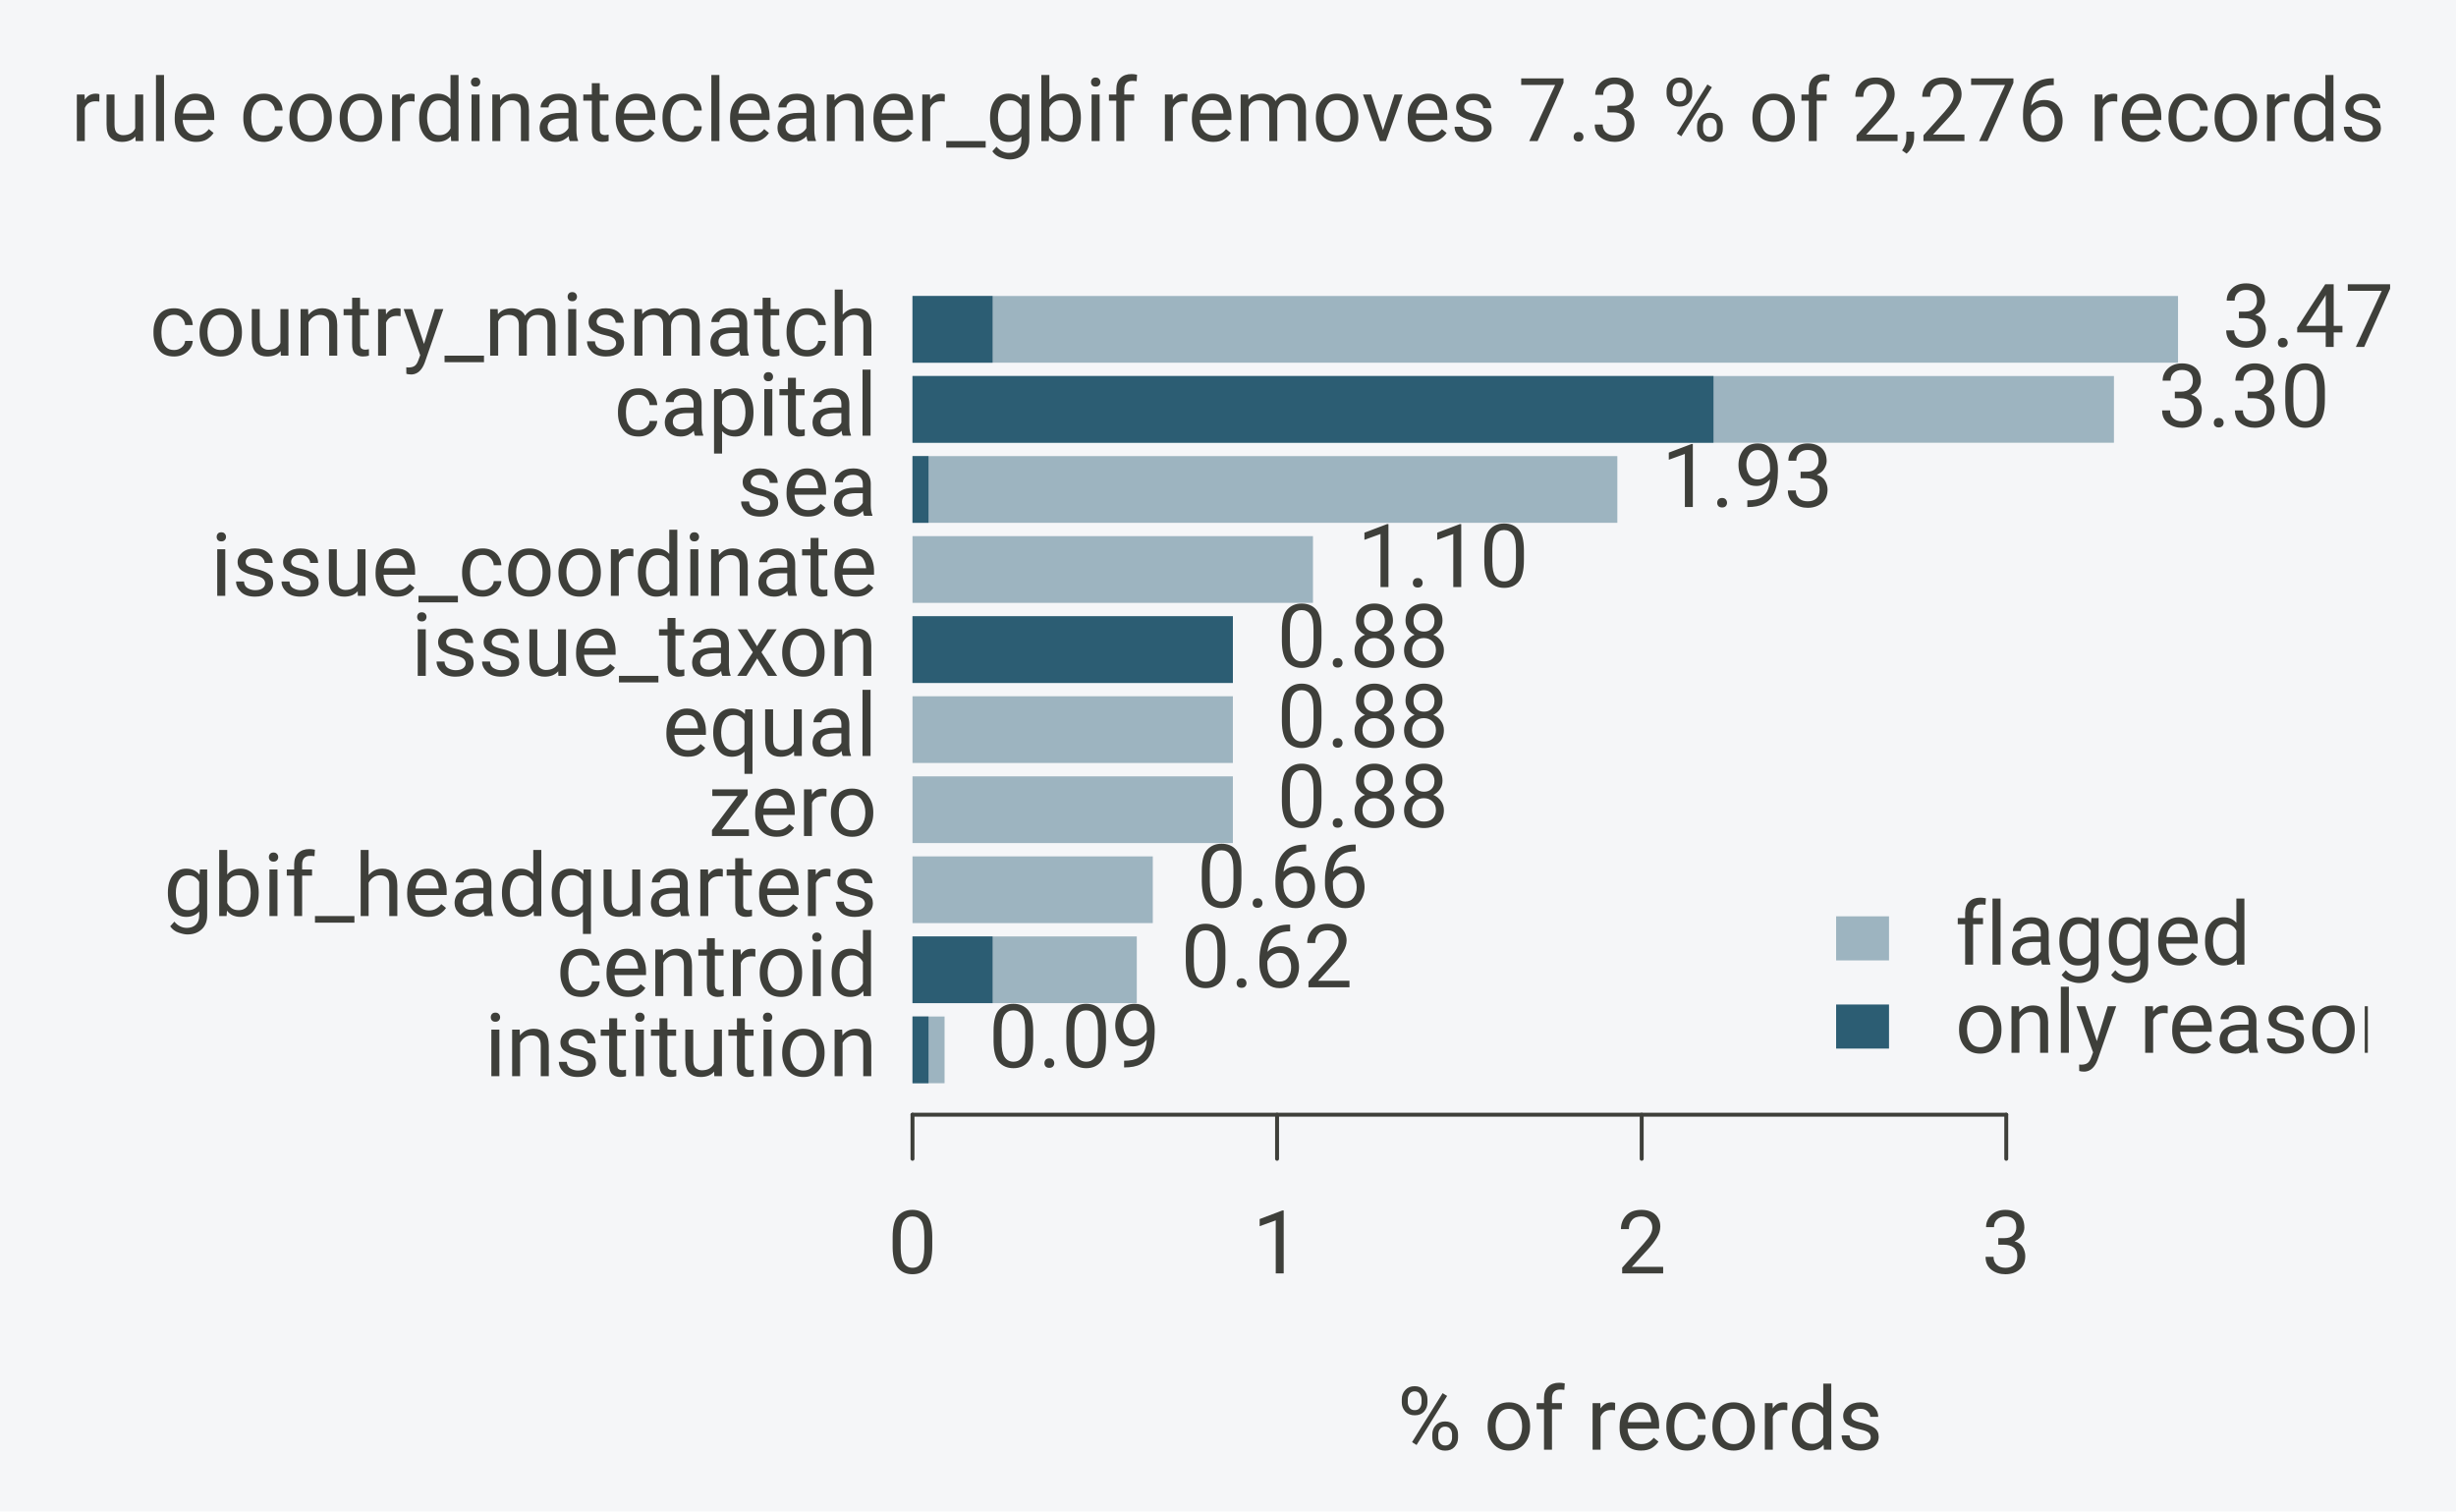
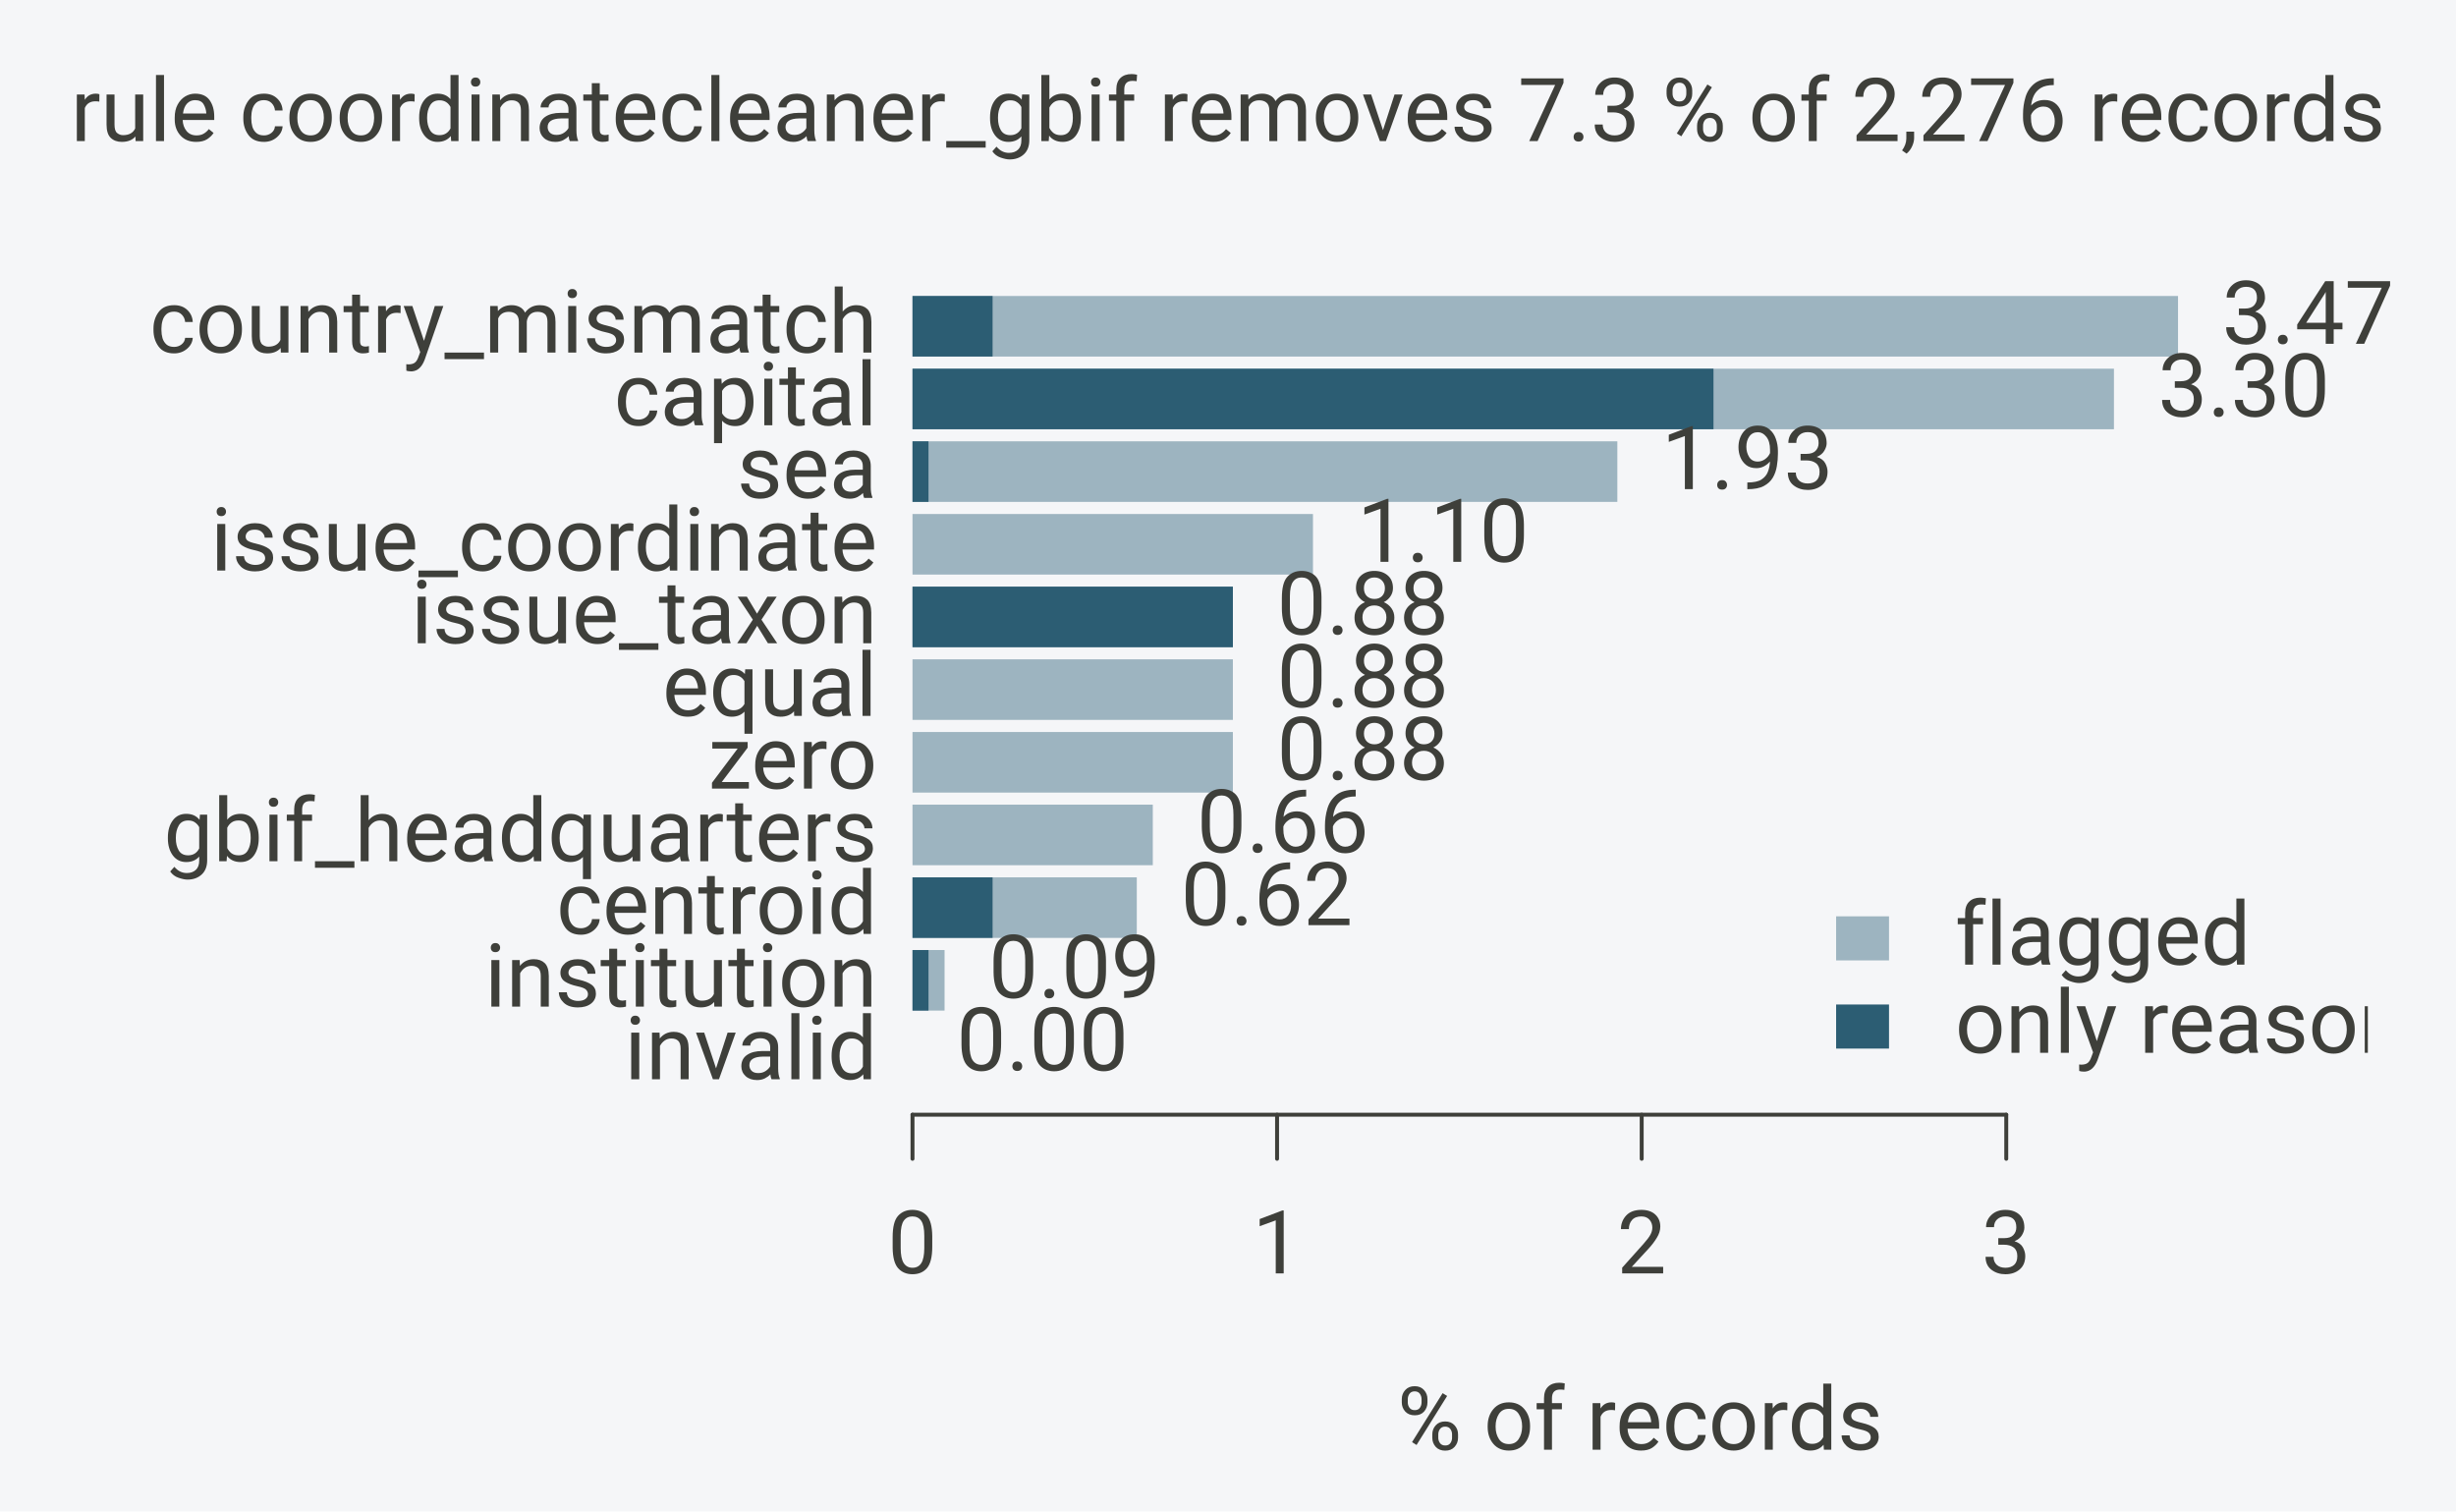
<svg xmlns="http://www.w3.org/2000/svg" width="468.00pt" height="288.00pt" viewBox="0 0 468.00 288.00">
  <g class="svglite">
    <defs>
      <style type="text/css">
    /* theme-aware-processed */
    .svglite line, .svglite polyline, .svglite polygon, .svglite path, .svglite circle {
      fill: none;
      stroke: #3E3F3A;
      stroke-linecap: round;
      stroke-linejoin: round;
      stroke-miterlimit: 10.00;
    }
    .svglite &gt; g &gt; rect {
      fill: none;
      stroke: #3E3F3A;
      stroke-linecap: round;
      stroke-linejoin: round;
      stroke-miterlimit: 10.00;
    }
    .svglite text {
      white-space: pre;
      fill: #3E3F3A;
    }
    .svglite g.glyphgroup path {
      fill: inherit;
      stroke: none;
    }
  </style>
    </defs>
    <rect class="svg-bg" width="100%" height="100%" style="stroke: none; fill: #F5F6F8;" />
    <defs>
      <clipPath id="cpMC4wMHw0NjguMDB8MC4wMHwyODguMDA=">
        <rect x="0.00" y="0.00" width="468.00" height="288.00" />
      </clipPath>
    </defs>
    <g clip-path="url(#cpMC4wMHw0NjguMDB8MC4wMHwyODguMDA=)">
-       <rect x="173.88" y="193.69" width="6.11" height="12.71" style="stroke-width: 0.75; stroke: none; fill: #9DB4C0;" />
-       <rect x="173.88" y="178.43" width="42.74" height="12.71" style="stroke-width: 0.75; stroke: none; fill: #9DB4C0;" />
-       <rect x="173.88" y="163.18" width="45.79" height="12.71" style="stroke-width: 0.75; stroke: none; fill: #9DB4C0;" />
-       <rect x="173.88" y="147.93" width="61.05" height="12.71" style="stroke-width: 0.75; stroke: none; fill: #9DB4C0;" />
-       <rect x="173.88" y="132.67" width="61.05" height="12.71" style="stroke-width: 0.75; stroke: none; fill: #9DB4C0;" />
-       <rect x="173.88" y="117.42" width="61.05" height="12.71" style="stroke-width: 0.75; stroke: none; fill: #9DB4C0;" />
-       <rect x="173.88" y="102.16" width="76.31" height="12.71" style="stroke-width: 0.75; stroke: none; fill: #9DB4C0;" />
-       <rect x="173.88" y="86.91" width="134.31" height="12.71" style="stroke-width: 0.75; stroke: none; fill: #9DB4C0;" />
-       <rect x="173.88" y="71.65" width="228.94" height="12.71" style="stroke-width: 0.75; stroke: none; fill: #9DB4C0;" />
-       <rect x="173.88" y="56.40" width="241.15" height="12.71" style="stroke-width: 0.75; stroke: none; fill: #9DB4C0;" />
+       <rect x="173.88" y="194.86" width="0.00" height="11.54" style="stroke-width: 0.75; stroke: none; fill: #9DB4C0;" />
+       <rect x="173.88" y="181.02" width="6.11" height="11.54" style="stroke-width: 0.75; stroke: none; fill: #9DB4C0;" />
+       <rect x="173.88" y="167.17" width="42.74" height="11.54" style="stroke-width: 0.75; stroke: none; fill: #9DB4C0;" />
+       <rect x="173.88" y="153.32" width="45.79" height="11.54" style="stroke-width: 0.75; stroke: none; fill: #9DB4C0;" />
+       <rect x="173.88" y="139.48" width="61.05" height="11.54" style="stroke-width: 0.75; stroke: none; fill: #9DB4C0;" />
+       <rect x="173.88" y="125.63" width="61.05" height="11.54" style="stroke-width: 0.75; stroke: none; fill: #9DB4C0;" />
+       <rect x="173.88" y="111.78" width="61.05" height="11.54" style="stroke-width: 0.75; stroke: none; fill: #9DB4C0;" />
+       <rect x="173.88" y="97.94" width="76.31" height="11.54" style="stroke-width: 0.75; stroke: none; fill: #9DB4C0;" />
+       <rect x="173.88" y="84.09" width="134.31" height="11.54" style="stroke-width: 0.75; stroke: none; fill: #9DB4C0;" />
+       <rect x="173.88" y="70.25" width="228.94" height="11.54" style="stroke-width: 0.75; stroke: none; fill: #9DB4C0;" />
+       <rect x="173.88" y="56.40" width="241.15" height="11.54" style="stroke-width: 0.75; stroke: none; fill: #9DB4C0;" />
      <text x="312.54" y="276.24" text-anchor="middle" style="font-size: 1.4em; font-family: &quot;Roboto&quot;, -apple-system, BlinkMacSystemFont, &quot;Segoe UI&quot;, system-ui, sans-serif;">% of records</text>
      <line x1="173.88" y1="212.40" x2="382.30" y2="212.40" style="stroke-width: 0.75;" />
      <line x1="173.88" y1="212.40" x2="173.88" y2="220.80" style="stroke-width: 0.75;" />
      <line x1="243.35" y1="212.40" x2="243.35" y2="220.80" style="stroke-width: 0.75;" />
      <line x1="312.83" y1="212.40" x2="312.83" y2="220.80" style="stroke-width: 0.75;" />
      <line x1="382.30" y1="212.40" x2="382.30" y2="220.80" style="stroke-width: 0.75;" />
      <text x="173.88" y="242.64" text-anchor="middle" style="font-size: 1.4em; font-family: &quot;Roboto&quot;, -apple-system, BlinkMacSystemFont, &quot;Segoe UI&quot;, system-ui, sans-serif;">0</text>
      <text x="243.35" y="242.64" text-anchor="middle" style="font-size: 1.4em; font-family: &quot;Roboto&quot;, -apple-system, BlinkMacSystemFont, &quot;Segoe UI&quot;, system-ui, sans-serif;">1</text>
      <text x="312.83" y="242.64" text-anchor="middle" style="font-size: 1.4em; font-family: &quot;Roboto&quot;, -apple-system, BlinkMacSystemFont, &quot;Segoe UI&quot;, system-ui, sans-serif;">2</text>
      <text x="382.30" y="242.64" text-anchor="middle" style="font-size: 1.4em; font-family: &quot;Roboto&quot;, -apple-system, BlinkMacSystemFont, &quot;Segoe UI&quot;, system-ui, sans-serif;">3</text>
-       <rect x="173.88" y="193.69" width="3.05" height="12.71" style="stroke-width: 0.75; stroke: none; fill: #2C5D73;" />
-       <rect x="173.88" y="178.43" width="15.26" height="12.71" style="stroke-width: 0.75; stroke: none; fill: #2C5D73;" />
-       <rect x="173.88" y="163.18" width="0.00" height="12.71" style="stroke-width: 0.75; stroke: none; fill: #2C5D73;" />
-       <rect x="173.88" y="147.93" width="0.00" height="12.71" style="stroke-width: 0.75; stroke: none; fill: #2C5D73;" />
-       <rect x="173.88" y="132.67" width="0.00" height="12.71" style="stroke-width: 0.75; stroke: none; fill: #2C5D73;" />
-       <rect x="173.88" y="117.42" width="61.05" height="12.71" style="stroke-width: 0.75; stroke: none; fill: #2C5D73;" />
-       <rect x="173.88" y="102.16" width="0.00" height="12.71" style="stroke-width: 0.75; stroke: none; fill: #2C5D73;" />
-       <rect x="173.88" y="86.91" width="3.05" height="12.71" style="stroke-width: 0.75; stroke: none; fill: #2C5D73;" />
-       <rect x="173.88" y="71.65" width="152.63" height="12.71" style="stroke-width: 0.75; stroke: none; fill: #2C5D73;" />
-       <rect x="173.88" y="56.40" width="15.26" height="12.71" style="stroke-width: 0.75; stroke: none; fill: #2C5D73;" />
-       <text x="167.16" y="205.06" text-anchor="end" style="font-size: 1.4em; font-family: &quot;Roboto&quot;, -apple-system, BlinkMacSystemFont, &quot;Segoe UI&quot;, system-ui, sans-serif;">institution</text>
-       <text x="167.16" y="189.80" text-anchor="end" style="font-size: 1.4em; font-family: &quot;Roboto&quot;, -apple-system, BlinkMacSystemFont, &quot;Segoe UI&quot;, system-ui, sans-serif;">centroid</text>
-       <text x="167.16" y="174.55" text-anchor="end" style="font-size: 1.4em; font-family: &quot;Roboto&quot;, -apple-system, BlinkMacSystemFont, &quot;Segoe UI&quot;, system-ui, sans-serif;">gbif_headquarters</text>
-       <text x="167.16" y="159.29" text-anchor="end" style="font-size: 1.4em; font-family: &quot;Roboto&quot;, -apple-system, BlinkMacSystemFont, &quot;Segoe UI&quot;, system-ui, sans-serif;">zero</text>
-       <text x="167.16" y="144.04" text-anchor="end" style="font-size: 1.4em; font-family: &quot;Roboto&quot;, -apple-system, BlinkMacSystemFont, &quot;Segoe UI&quot;, system-ui, sans-serif;">equal</text>
-       <text x="167.16" y="128.78" text-anchor="end" style="font-size: 1.4em; font-family: &quot;Roboto&quot;, -apple-system, BlinkMacSystemFont, &quot;Segoe UI&quot;, system-ui, sans-serif;">issue_taxon</text>
-       <text x="167.16" y="113.53" text-anchor="end" style="font-size: 1.4em; font-family: &quot;Roboto&quot;, -apple-system, BlinkMacSystemFont, &quot;Segoe UI&quot;, system-ui, sans-serif;">issue_coordinate</text>
-       <text x="167.16" y="98.28" text-anchor="end" style="font-size: 1.4em; font-family: &quot;Roboto&quot;, -apple-system, BlinkMacSystemFont, &quot;Segoe UI&quot;, system-ui, sans-serif;">sea</text>
-       <text x="167.16" y="83.02" text-anchor="end" style="font-size: 1.4em; font-family: &quot;Roboto&quot;, -apple-system, BlinkMacSystemFont, &quot;Segoe UI&quot;, system-ui, sans-serif;">capital</text>
-       <text x="167.16" y="67.77" text-anchor="end" style="font-size: 1.4em; font-family: &quot;Roboto&quot;, -apple-system, BlinkMacSystemFont, &quot;Segoe UI&quot;, system-ui, sans-serif;">country_mismatch</text>
-       <text x="188.39" y="203.38" style="font-size: 1.4em; font-family: &quot;Roboto&quot;, -apple-system, BlinkMacSystemFont, &quot;Segoe UI&quot;, system-ui, sans-serif;">0.09</text>
-       <text x="225.02" y="188.13" style="font-size: 1.4em; font-family: &quot;Roboto&quot;, -apple-system, BlinkMacSystemFont, &quot;Segoe UI&quot;, system-ui, sans-serif;">0.62</text>
-       <text x="228.07" y="172.88" style="font-size: 1.4em; font-family: &quot;Roboto&quot;, -apple-system, BlinkMacSystemFont, &quot;Segoe UI&quot;, system-ui, sans-serif;">0.66</text>
-       <text x="243.33" y="157.62" style="font-size: 1.4em; font-family: &quot;Roboto&quot;, -apple-system, BlinkMacSystemFont, &quot;Segoe UI&quot;, system-ui, sans-serif;">0.88</text>
-       <text x="243.33" y="142.37" style="font-size: 1.4em; font-family: &quot;Roboto&quot;, -apple-system, BlinkMacSystemFont, &quot;Segoe UI&quot;, system-ui, sans-serif;">0.88</text>
-       <text x="243.33" y="127.11" style="font-size: 1.4em; font-family: &quot;Roboto&quot;, -apple-system, BlinkMacSystemFont, &quot;Segoe UI&quot;, system-ui, sans-serif;">0.88</text>
-       <text x="258.59" y="111.86" style="font-size: 1.4em; font-family: &quot;Roboto&quot;, -apple-system, BlinkMacSystemFont, &quot;Segoe UI&quot;, system-ui, sans-serif;">1.10</text>
-       <text x="316.59" y="96.60" style="font-size: 1.4em; font-family: &quot;Roboto&quot;, -apple-system, BlinkMacSystemFont, &quot;Segoe UI&quot;, system-ui, sans-serif;">1.93</text>
-       <text x="411.22" y="81.35" style="font-size: 1.4em; font-family: &quot;Roboto&quot;, -apple-system, BlinkMacSystemFont, &quot;Segoe UI&quot;, system-ui, sans-serif;">3.30</text>
-       <text x="423.43" y="66.10" style="font-size: 1.4em; font-family: &quot;Roboto&quot;, -apple-system, BlinkMacSystemFont, &quot;Segoe UI&quot;, system-ui, sans-serif;">3.47</text>
+       <rect x="173.88" y="194.86" width="0.00" height="11.54" style="stroke-width: 0.75; stroke: none; fill: #2C5D73;" />
+       <rect x="173.88" y="181.02" width="3.05" height="11.54" style="stroke-width: 0.75; stroke: none; fill: #2C5D73;" />
+       <rect x="173.88" y="167.17" width="15.26" height="11.54" style="stroke-width: 0.75; stroke: none; fill: #2C5D73;" />
+       <rect x="173.88" y="153.32" width="0.00" height="11.54" style="stroke-width: 0.75; stroke: none; fill: #2C5D73;" />
+       <rect x="173.88" y="139.48" width="0.00" height="11.54" style="stroke-width: 0.75; stroke: none; fill: #2C5D73;" />
+       <rect x="173.88" y="125.63" width="0.00" height="11.54" style="stroke-width: 0.75; stroke: none; fill: #2C5D73;" />
+       <rect x="173.88" y="111.78" width="61.05" height="11.54" style="stroke-width: 0.75; stroke: none; fill: #2C5D73;" />
+       <rect x="173.88" y="97.94" width="0.00" height="11.54" style="stroke-width: 0.75; stroke: none; fill: #2C5D73;" />
+       <rect x="173.88" y="84.09" width="3.05" height="11.54" style="stroke-width: 0.75; stroke: none; fill: #2C5D73;" />
+       <rect x="173.88" y="70.25" width="152.63" height="11.54" style="stroke-width: 0.75; stroke: none; fill: #2C5D73;" />
+       <rect x="173.88" y="56.40" width="15.26" height="11.54" style="stroke-width: 0.75; stroke: none; fill: #2C5D73;" />
+       <text x="167.16" y="205.64" text-anchor="end" style="font-size: 1.4em; font-family: &quot;Roboto&quot;, -apple-system, BlinkMacSystemFont, &quot;Segoe UI&quot;, system-ui, sans-serif;">invalid</text>
+       <text x="167.16" y="191.80" text-anchor="end" style="font-size: 1.4em; font-family: &quot;Roboto&quot;, -apple-system, BlinkMacSystemFont, &quot;Segoe UI&quot;, system-ui, sans-serif;">institution</text>
+       <text x="167.16" y="177.95" text-anchor="end" style="font-size: 1.4em; font-family: &quot;Roboto&quot;, -apple-system, BlinkMacSystemFont, &quot;Segoe UI&quot;, system-ui, sans-serif;">centroid</text>
+       <text x="167.16" y="164.10" text-anchor="end" style="font-size: 1.4em; font-family: &quot;Roboto&quot;, -apple-system, BlinkMacSystemFont, &quot;Segoe UI&quot;, system-ui, sans-serif;">gbif_headquarters</text>
+       <text x="167.16" y="150.26" text-anchor="end" style="font-size: 1.4em; font-family: &quot;Roboto&quot;, -apple-system, BlinkMacSystemFont, &quot;Segoe UI&quot;, system-ui, sans-serif;">zero</text>
+       <text x="167.16" y="136.41" text-anchor="end" style="font-size: 1.4em; font-family: &quot;Roboto&quot;, -apple-system, BlinkMacSystemFont, &quot;Segoe UI&quot;, system-ui, sans-serif;">equal</text>
+       <text x="167.16" y="122.57" text-anchor="end" style="font-size: 1.4em; font-family: &quot;Roboto&quot;, -apple-system, BlinkMacSystemFont, &quot;Segoe UI&quot;, system-ui, sans-serif;">issue_taxon</text>
+       <text x="167.16" y="108.72" text-anchor="end" style="font-size: 1.4em; font-family: &quot;Roboto&quot;, -apple-system, BlinkMacSystemFont, &quot;Segoe UI&quot;, system-ui, sans-serif;">issue_coordinate</text>
+       <text x="167.16" y="94.87" text-anchor="end" style="font-size: 1.4em; font-family: &quot;Roboto&quot;, -apple-system, BlinkMacSystemFont, &quot;Segoe UI&quot;, system-ui, sans-serif;">sea</text>
+       <text x="167.16" y="81.03" text-anchor="end" style="font-size: 1.4em; font-family: &quot;Roboto&quot;, -apple-system, BlinkMacSystemFont, &quot;Segoe UI&quot;, system-ui, sans-serif;">capital</text>
+       <text x="167.16" y="67.18" text-anchor="end" style="font-size: 1.4em; font-family: &quot;Roboto&quot;, -apple-system, BlinkMacSystemFont, &quot;Segoe UI&quot;, system-ui, sans-serif;">country_mismatch</text>
+       <text x="182.28" y="203.97" style="font-size: 1.4em; font-family: &quot;Roboto&quot;, -apple-system, BlinkMacSystemFont, &quot;Segoe UI&quot;, system-ui, sans-serif;">0.00</text>
+       <text x="188.39" y="190.13" style="font-size: 1.4em; font-family: &quot;Roboto&quot;, -apple-system, BlinkMacSystemFont, &quot;Segoe UI&quot;, system-ui, sans-serif;">0.09</text>
+       <text x="225.02" y="176.28" style="font-size: 1.4em; font-family: &quot;Roboto&quot;, -apple-system, BlinkMacSystemFont, &quot;Segoe UI&quot;, system-ui, sans-serif;">0.62</text>
+       <text x="228.07" y="162.43" style="font-size: 1.4em; font-family: &quot;Roboto&quot;, -apple-system, BlinkMacSystemFont, &quot;Segoe UI&quot;, system-ui, sans-serif;">0.66</text>
+       <text x="243.33" y="148.59" style="font-size: 1.4em; font-family: &quot;Roboto&quot;, -apple-system, BlinkMacSystemFont, &quot;Segoe UI&quot;, system-ui, sans-serif;">0.88</text>
+       <text x="243.33" y="134.74" style="font-size: 1.4em; font-family: &quot;Roboto&quot;, -apple-system, BlinkMacSystemFont, &quot;Segoe UI&quot;, system-ui, sans-serif;">0.88</text>
+       <text x="243.33" y="120.89" style="font-size: 1.4em; font-family: &quot;Roboto&quot;, -apple-system, BlinkMacSystemFont, &quot;Segoe UI&quot;, system-ui, sans-serif;">0.88</text>
+       <text x="258.59" y="107.05" style="font-size: 1.4em; font-family: &quot;Roboto&quot;, -apple-system, BlinkMacSystemFont, &quot;Segoe UI&quot;, system-ui, sans-serif;">1.10</text>
+       <text x="316.59" y="93.20" style="font-size: 1.4em; font-family: &quot;Roboto&quot;, -apple-system, BlinkMacSystemFont, &quot;Segoe UI&quot;, system-ui, sans-serif;">1.93</text>
+       <text x="411.22" y="79.36" style="font-size: 1.4em; font-family: &quot;Roboto&quot;, -apple-system, BlinkMacSystemFont, &quot;Segoe UI&quot;, system-ui, sans-serif;">3.30</text>
+       <text x="423.43" y="65.51" style="font-size: 1.4em; font-family: &quot;Roboto&quot;, -apple-system, BlinkMacSystemFont, &quot;Segoe UI&quot;, system-ui, sans-serif;">3.47</text>
      <text x="234.00" y="26.88" text-anchor="middle" style="font-size: 1.4em; font-family: &quot;Roboto&quot;, -apple-system, BlinkMacSystemFont, &quot;Segoe UI&quot;, system-ui, sans-serif;">rule coordinatecleaner_gbif removes 7.3 % of 2,276 records</text>
    </g>
    <defs>
      <clipPath id="cpMTczLjg4fDQ1MS4yMHw1MC40MHwyMTIuNDA=">
        <rect x="173.88" y="50.40" width="277.32" height="162.00" />
      </clipPath>
    </defs>
    <g clip-path="url(#cpMTczLjg4fDQ1MS4yMHw1MC40MHwyMTIuNDA=)">
      <rect x="349.88" y="174.60" width="10.08" height="8.40" style="stroke-width: 0.75; stroke: none; fill: #9DB4C0;" />
      <rect x="349.88" y="191.40" width="10.08" height="8.40" style="stroke-width: 0.75; stroke: none; fill: #2C5D73;" />
      <text x="372.56" y="183.81" style="font-size: 1.4em; font-family: &quot;Roboto&quot;, -apple-system, BlinkMacSystemFont, &quot;Segoe UI&quot;, system-ui, sans-serif;">flagged</text>
      <text x="372.56" y="200.61" style="font-size: 1.4em; font-family: &quot;Roboto&quot;, -apple-system, BlinkMacSystemFont, &quot;Segoe UI&quot;, system-ui, sans-serif;">only reason</text>
    </g>
  </g>
</svg>
